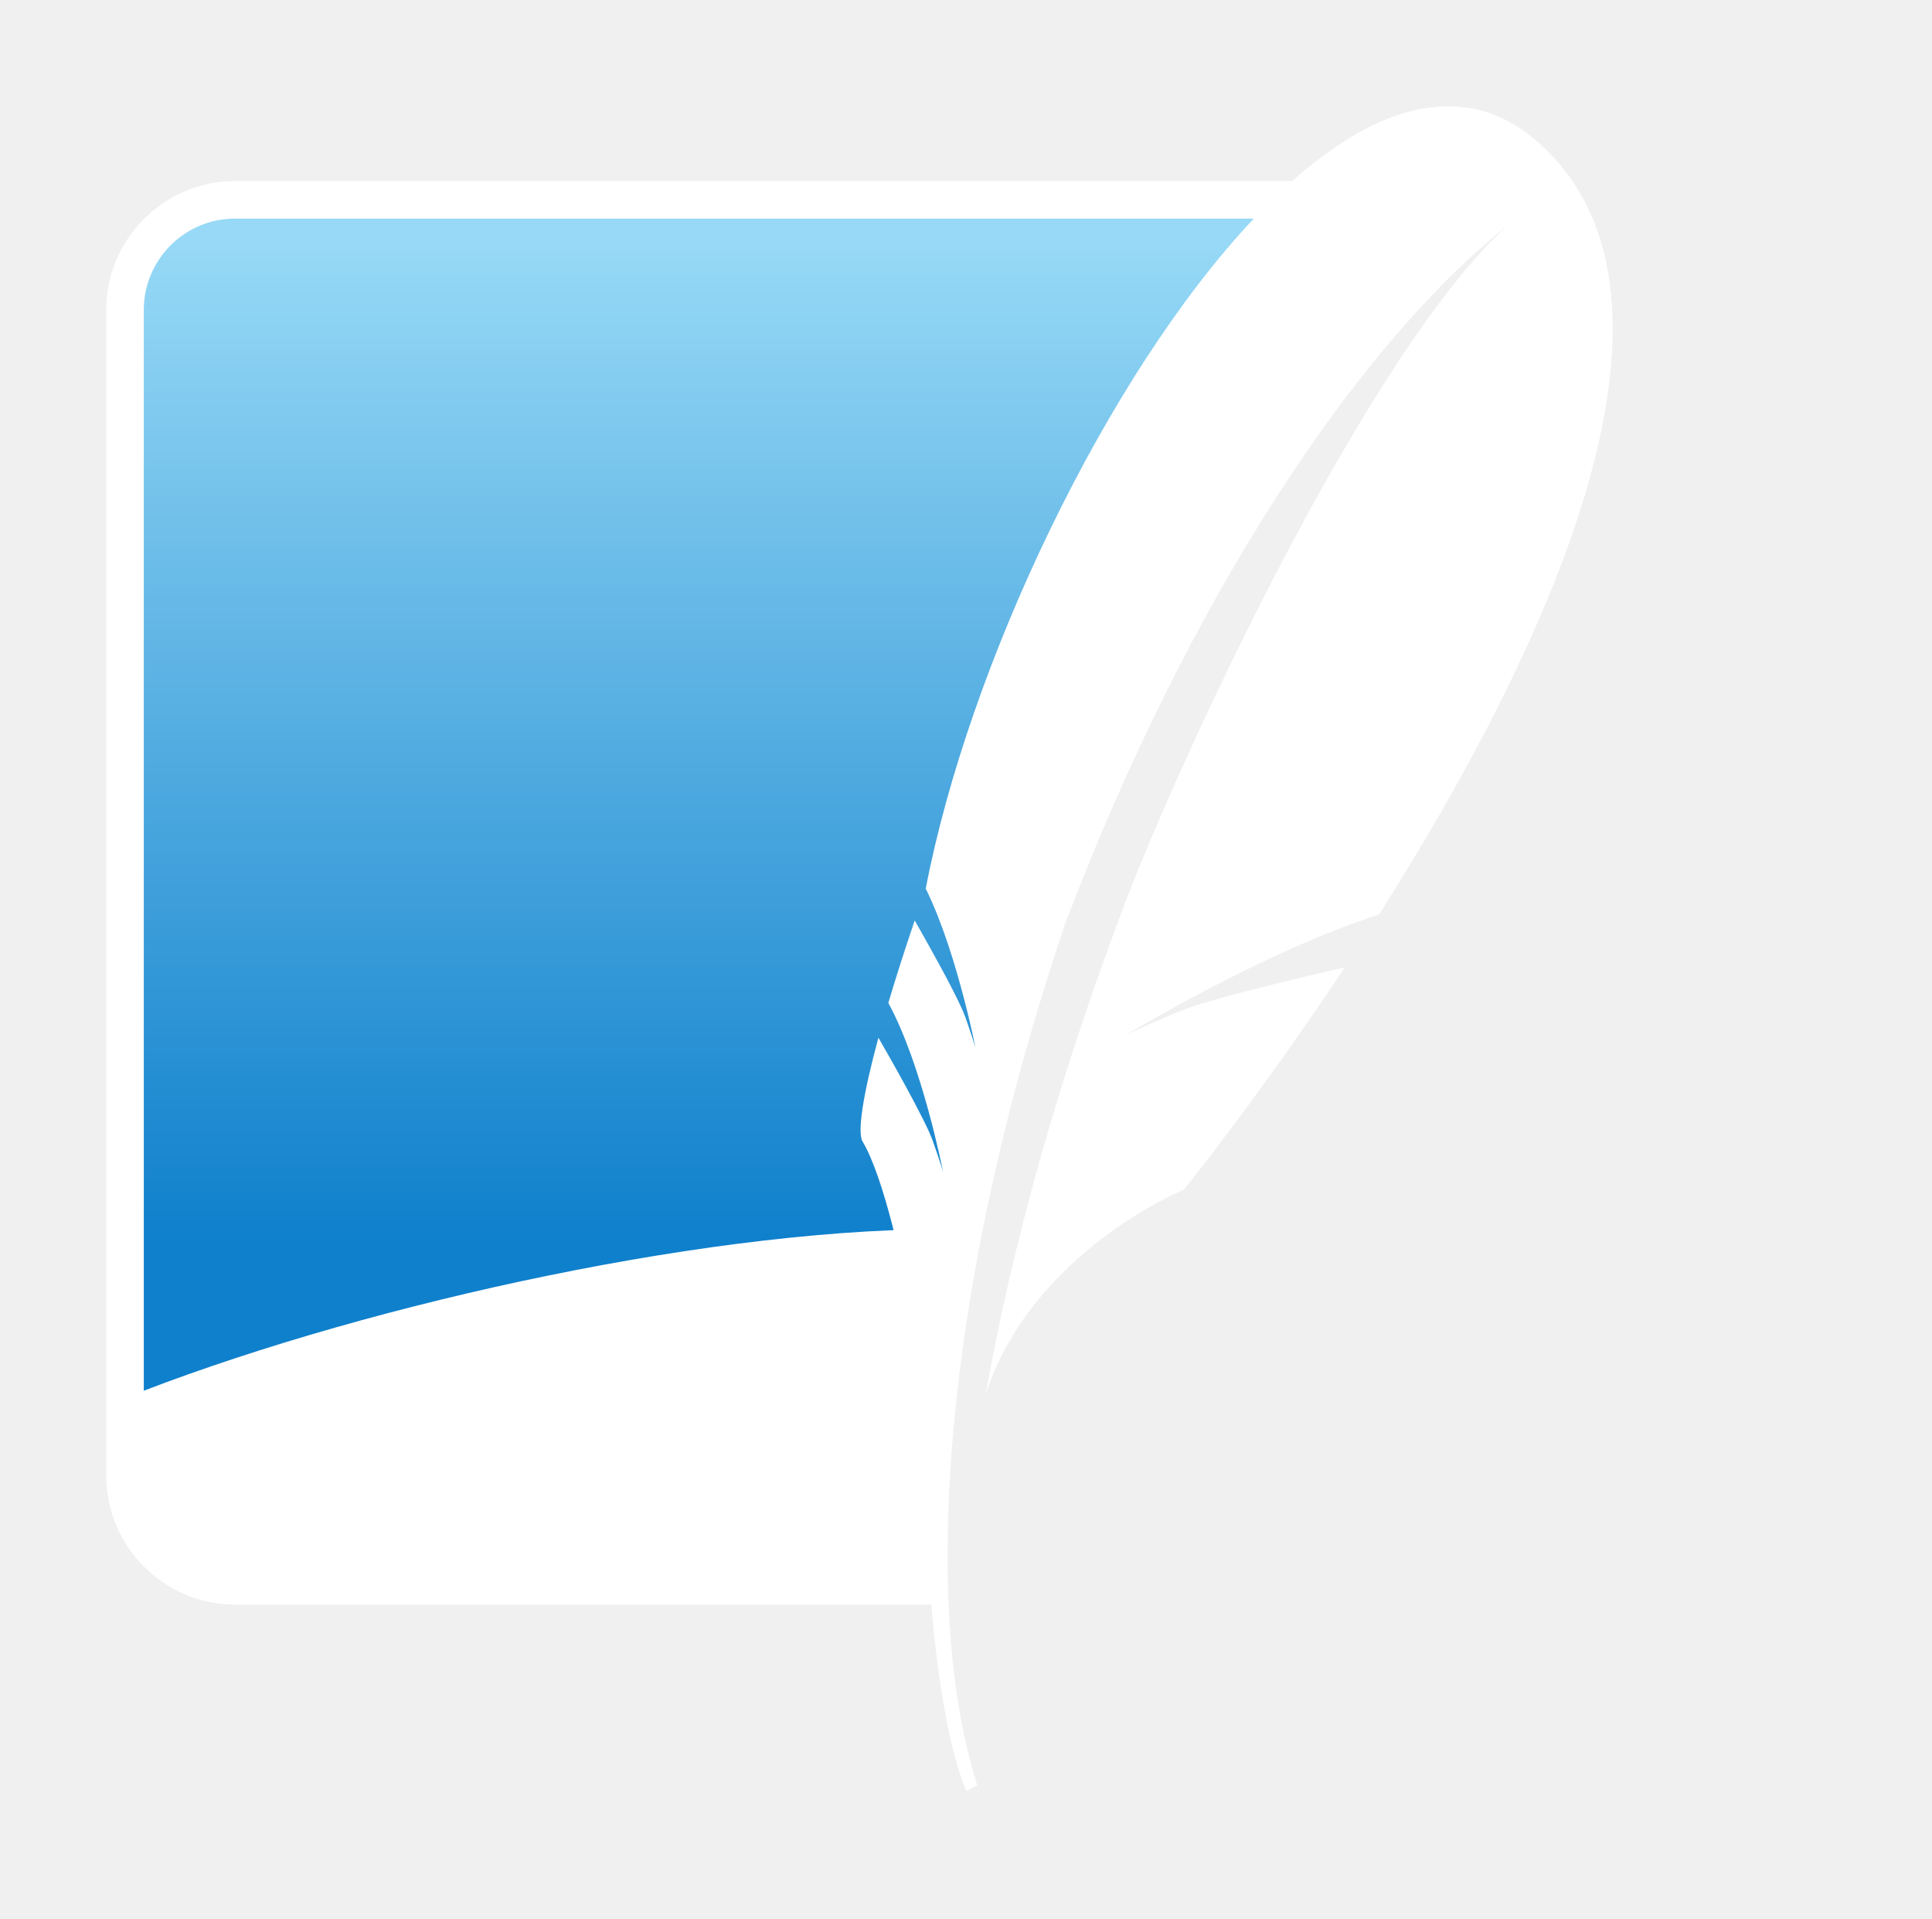
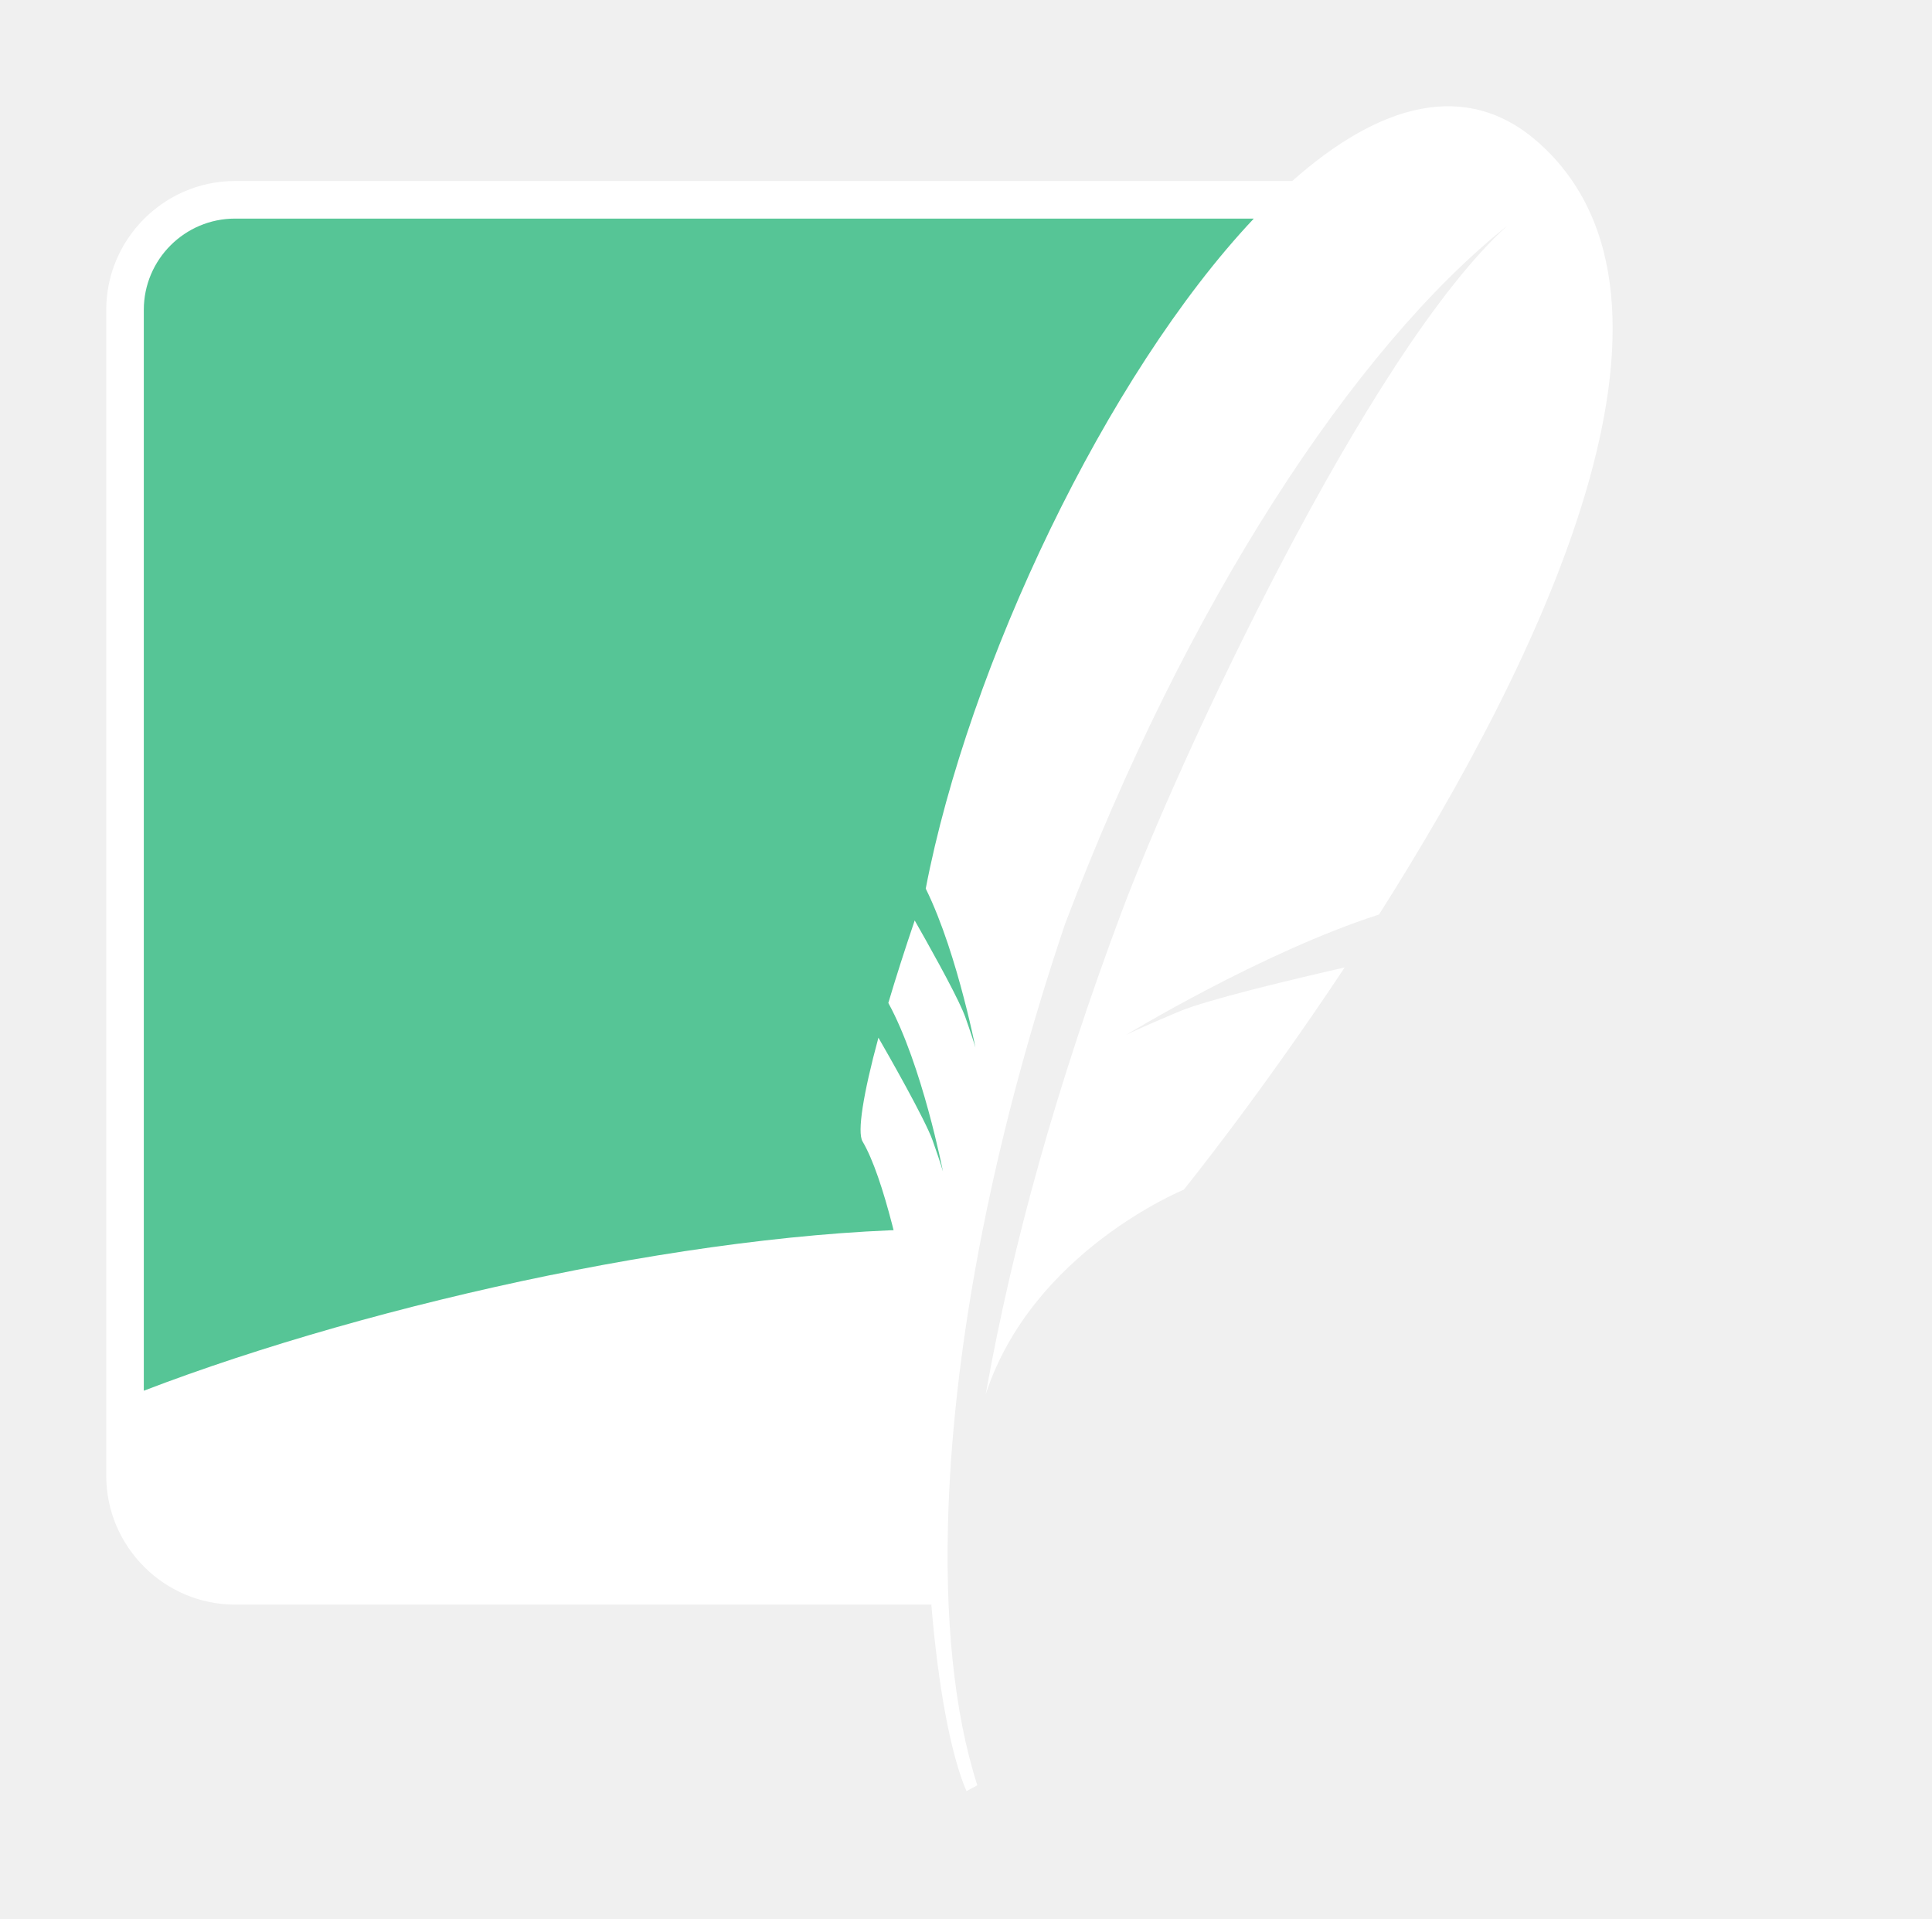
<svg xmlns="http://www.w3.org/2000/svg" xmlns:xlink="http://www.w3.org/1999/xlink" version="1.1" width="181.851" height="180.603" id="svg2985" xml:space="preserve">
  <defs id="defs2989">
    <linearGradient x1="0" y1="0" x2="1" y2="0" id="linearGradient3027" gradientUnits="userSpaceOnUse" gradientTransform="matrix(-4.02e-6,-91.8907,-91.8907,4.02e-6,85.8809,161.434)" spreadMethod="pad">
      <stop id="stop3029" style="stop-color:#97d9f6;stop-opacity:1" offset="0" />
      <stop id="stop3031" style="stop-color:#0f80cc;stop-opacity:1" offset="0.92" />
      <stop id="stop3033" style="stop-color:#0f80cc;stop-opacity:1" offset="1" />
    </linearGradient>
    <linearGradient x1="-15.615" y1="-9.108" x2="-6.741" y2="-9.108" id="linearGradient5421" xlink:href="#linearGradient3027" gradientUnits="userSpaceOnUse" gradientTransform="matrix(-4.02e-7,-9.18907,-9.18907,4.02e-7,8.58809,16.1434)" spreadMethod="pad" />
    <linearGradient x1="-15.615" y1="-9.108" x2="-6.741" y2="-9.108" id="linearGradient2995" xlink:href="#linearGradient3027" gradientUnits="userSpaceOnUse" gradientTransform="matrix(-5.025e-7,11.48634,-11.48634,-5.025e-7,-30.83964,202.187)" spreadMethod="pad" />
  </defs>
  <path d="m 121.632,17.036 -99.506,0 C 15.457,17.036 10,22.494 10,29.162 l 0,109.737 c 0,6.668 5.457,12.125 12.126,12.125 l 65.537,0 C 86.919,118.415 98.054,55.13 121.632,17.036 z" id="solid-background" style="fill:#ffffff;fill-opacity:1;fill-rule:nonzero;stroke:none" />
-   <path d="m 118.016,20.574 -95.891,0 c -4.735,0 -8.589,3.853 -8.589,8.589 l 0,101.73 c 21.717,-8.335 54.312,-15.527 76.85,-15.2 4.529,-23.681 17.839,-70.09 27.63,-95.119 z" id="gradient-background" style="fill:url(#linearGradient2995);fill-opacity:1;fill-rule:nonzero;stroke:none" />
+   <path d="m 118.016,20.574 -95.891,0 c -4.735,0 -8.589,3.853 -8.589,8.589 l 0,101.73 c 21.717,-8.335 54.312,-15.527 76.85,-15.2 4.529,-23.681 17.839,-70.09 27.63,-95.119 z" id="gradient-background" style="fill:#56C596" />
  <path d="m 144.841,13.445 c -6.815,-6.077 -15.066,-3.636 -23.21,3.591 -1.209,1.074 -2.415,2.265 -3.615,3.538 -13.931,14.779 -26.863,42.154 -30.88,63.06 1.565,3.174 2.788,7.224 3.592,10.318 0.206,0.794 0.393,1.539 0.541,2.172 0.354,1.5 0.544,2.473 0.544,2.473 0,0 -0.125,-0.473 -0.637,-1.959 -0.098,-0.285 -0.206,-0.596 -0.335,-0.963 -0.055,-0.151 -0.131,-0.335 -0.215,-0.531 -0.909,-2.112 -3.422,-6.571 -4.529,-8.512 -0.946,2.791 -1.782,5.402 -2.482,7.765 3.194,5.843 5.14,15.858 5.14,15.858 0,0 -0.169,-0.649 -0.971,-2.914 -0.713,-2.003 -4.261,-8.221 -5.102,-9.675 -1.438,5.309 -2.009,8.893 -1.494,9.765 1,1.691 1.953,4.608 2.79,7.835 1.89,7.269 3.204,16.117 3.204,16.117 0,0 0.043,0.586 0.114,1.489 -0.263,6.104 -0.105,12.433 0.367,18.153 0.626,7.572 1.805,14.077 3.308,17.558 l 1.02,-0.556 c -2.206,-6.859 -3.103,-15.848 -2.71,-26.214 0.594,-15.845 4.24,-34.954 10.977,-54.87 11.383,-30.065 27.175,-54.188 41.629,-65.707 -13.174,11.898 -31.004,50.409 -36.341,64.67 -5.976,15.97 -10.211,30.956 -12.764,45.315 4.404,-13.461 18.642,-19.247 18.642,-19.247 0,0 6.984,-8.613 15.145,-20.918 -4.889,1.115 -12.916,3.024 -15.605,4.154 -3.966,1.664 -5.035,2.231 -5.035,2.231 0,0 12.848,-7.824 23.87,-11.366 15.159,-23.875 31.674,-57.792 15.043,-72.629" id="feather" style="fill:#fff;fill-opacity:1;fill-rule:nonzero;stroke:none" />
</svg>
